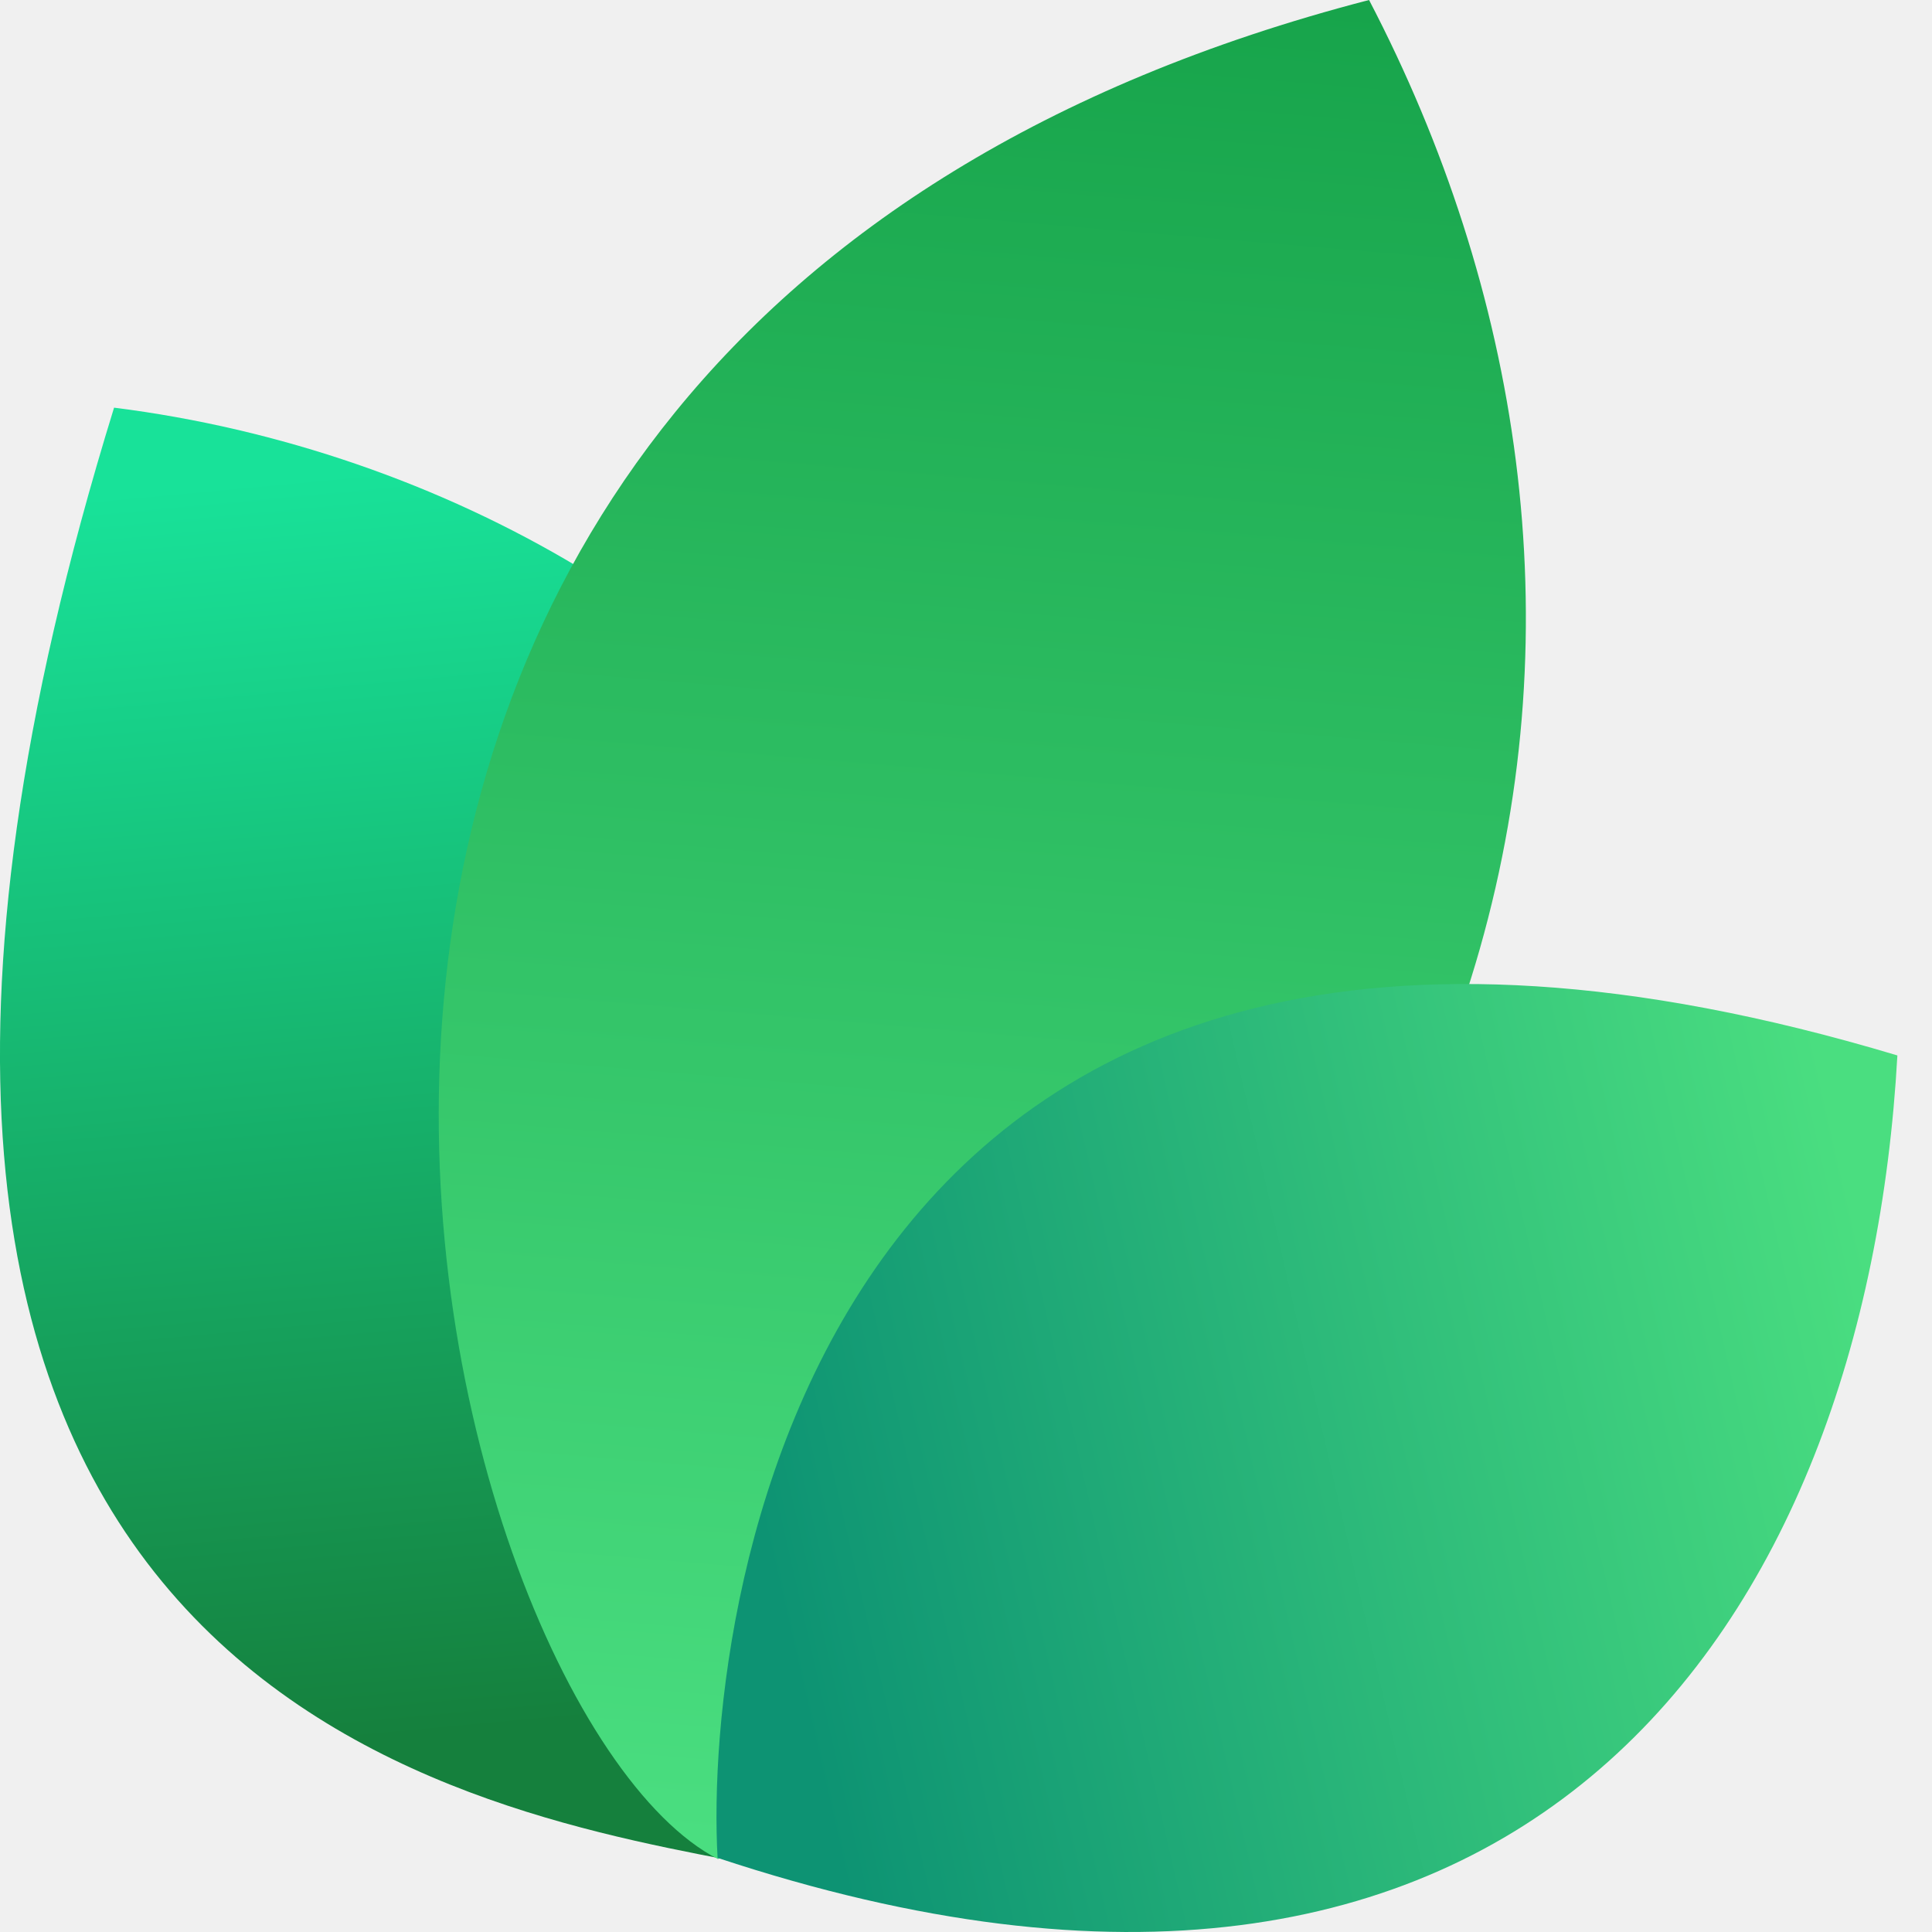
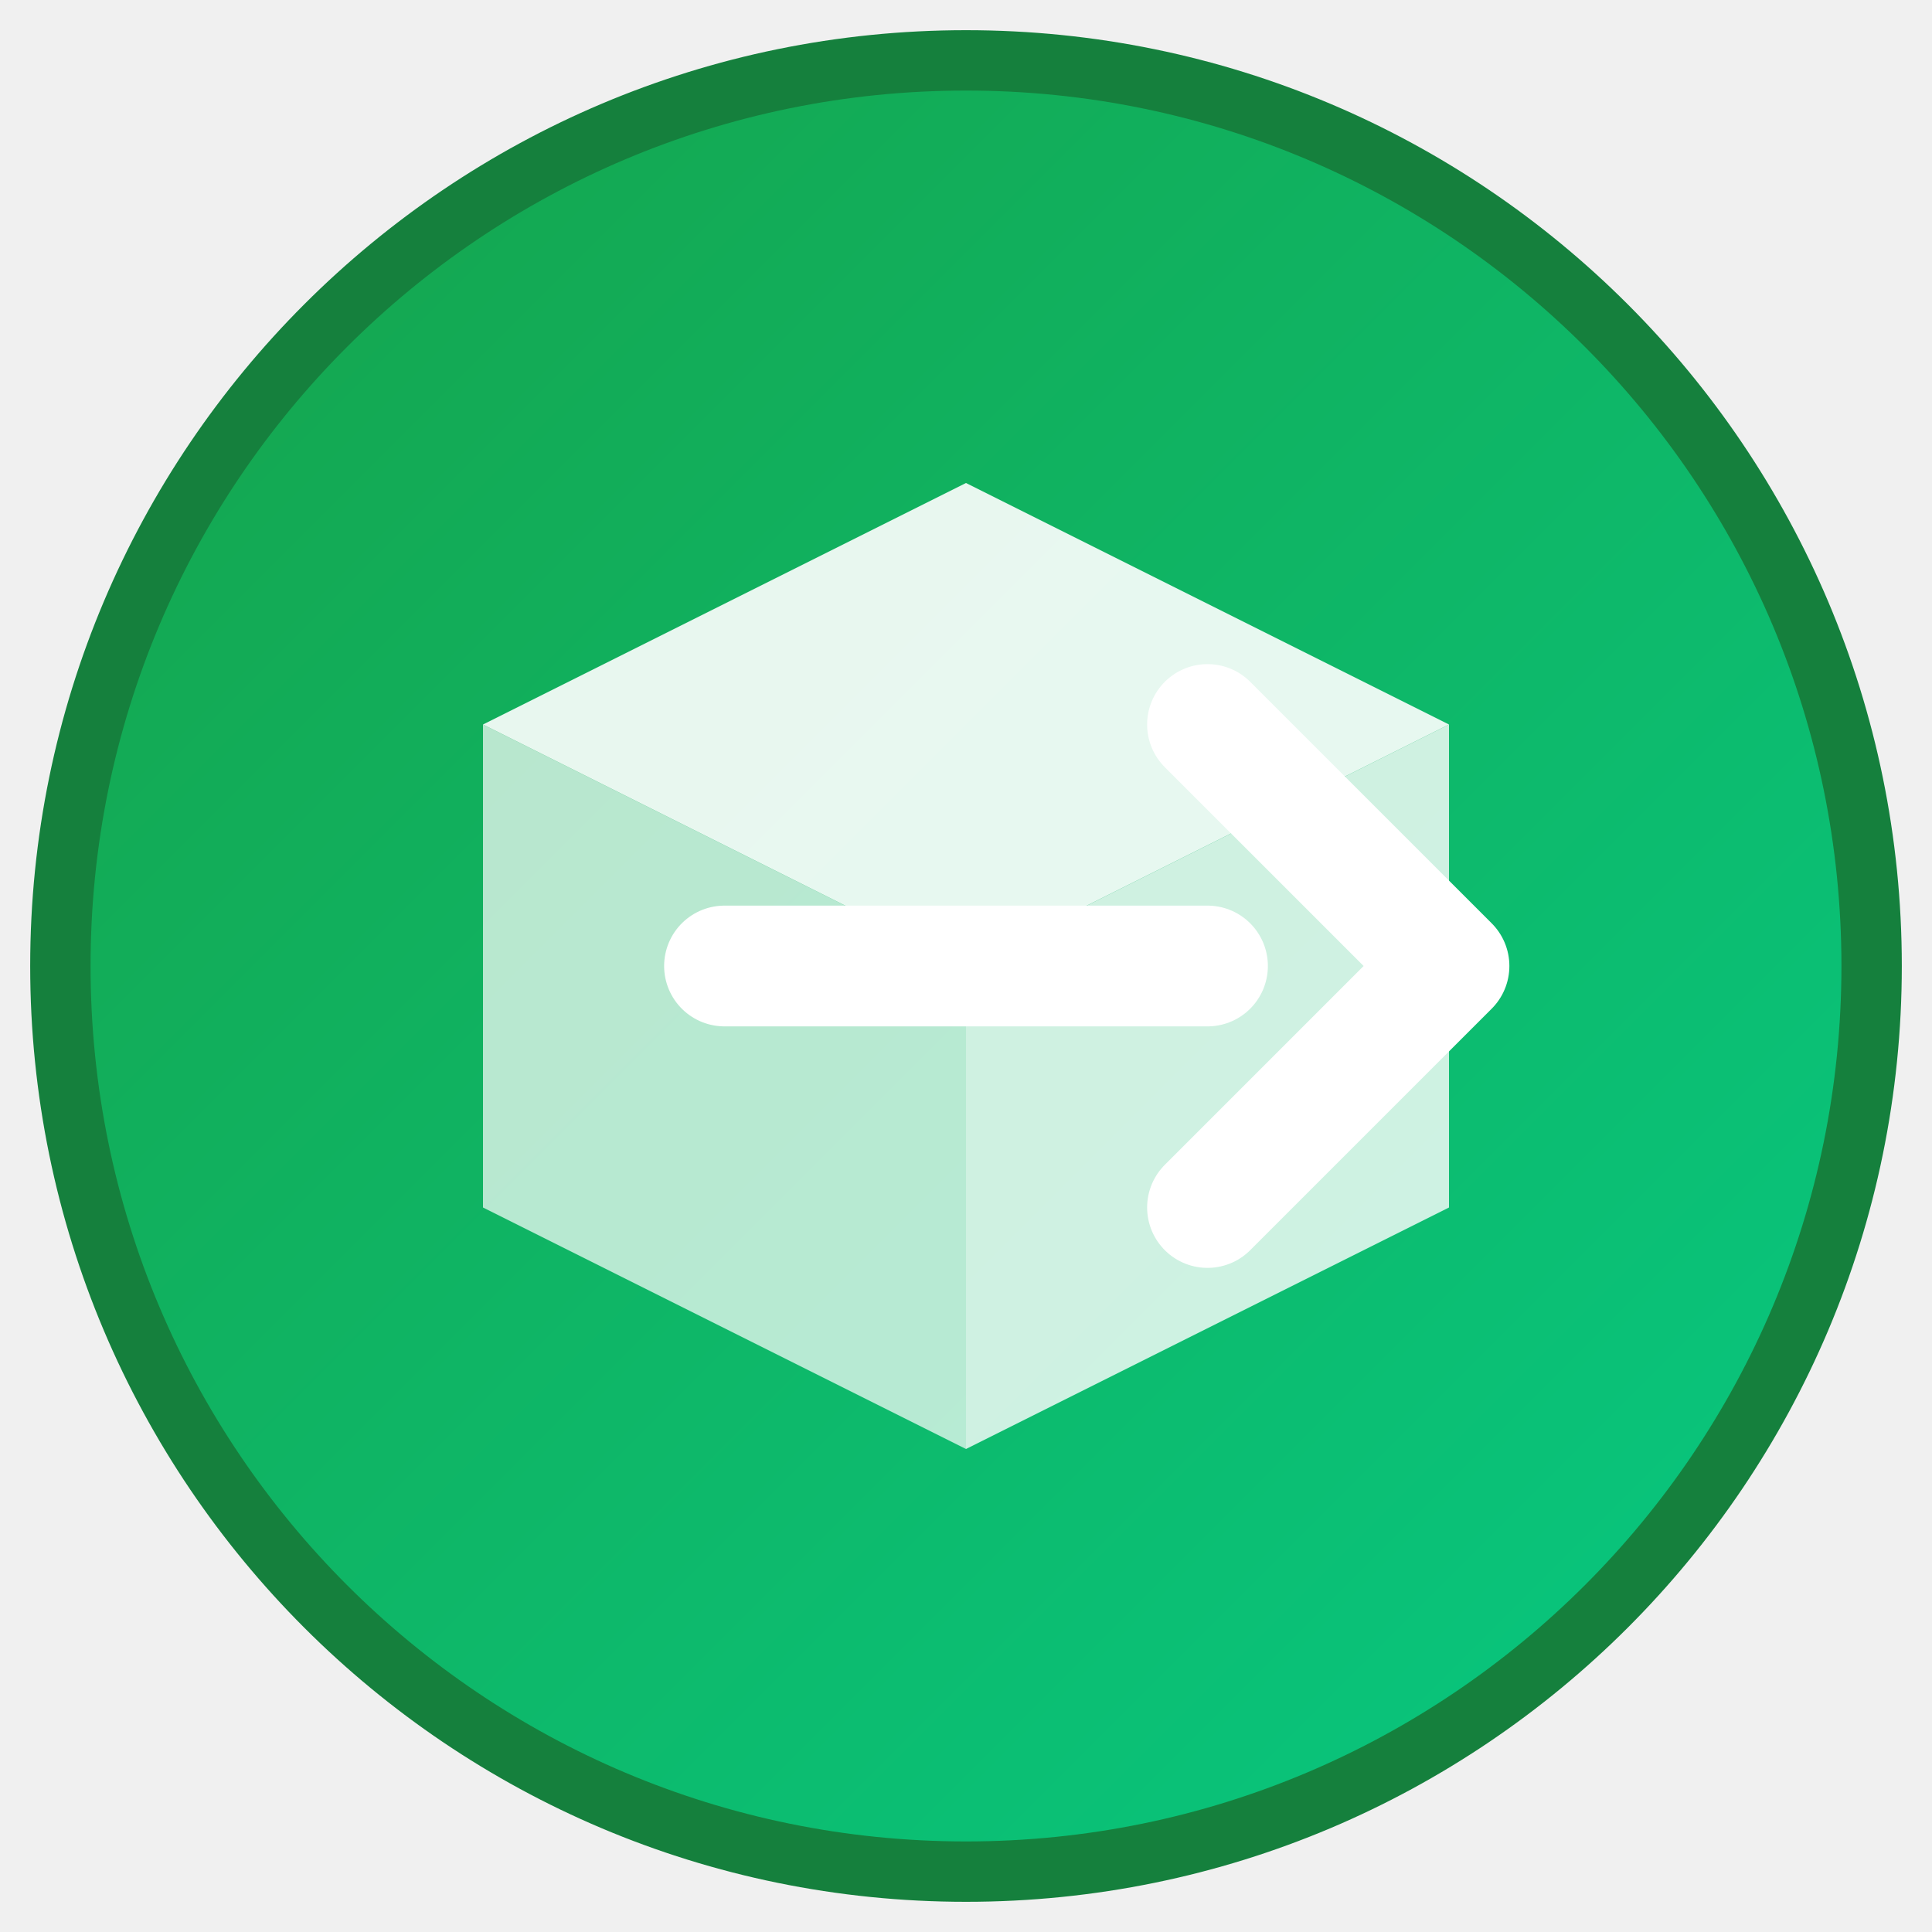
- <svg xmlns="http://www.w3.org/2000/svg" width="24" height="24" viewBox="0 0 24 24" fill="none">
-   <path d="M9.061 23.108C5.268 22.377 -3.391 20.627 1.417 5.064C9.634 6.099 16.973 14.064 9.061 23.108Z" fill="url(#paint0_linear_17557_2021)" />
-   <path d="M8.919 23.094C5.276 21.222 0.784 4.209 17.007 0C20.757 7.193 19.621 16.545 8.919 23.094Z" fill="url(#paint1_linear_17557_2021)" />
-   <path d="M8.914 23.079C8.735 19.882 10.159 9.085 23.57 13.111C23.181 20.123 18.984 26.418 8.914 23.079Z" fill="url(#paint2_linear_17557_2021)" />
+ <svg xmlns="http://www.w3.org/2000/svg" width="32" height="32" viewBox="0 0 32 32" fill="none">
  <defs>
-     <linearGradient id="paint0_linear_17557_2021" x1="3.776" y1="5.916" x2="5.232" y2="21.559" gradientUnits="userSpaceOnUse">
-       <stop stop-color="#18E299" />
-       <stop offset="1" stop-color="#15803D" />
-     </linearGradient>
-     <linearGradient id="paint1_linear_17557_2021" x1="12.171" y1="-0.718" x2="10.19" y2="22.983" gradientUnits="userSpaceOnUse">
-       <stop stop-color="#16A34A" />
-       <stop offset="1" stop-color="#4ADE80" />
-     </linearGradient>
-     <linearGradient id="paint2_linear_17557_2021" x1="23.133" y1="15.353" x2="9.338" y2="18.52" gradientUnits="userSpaceOnUse">
-       <stop stop-color="#4ADE80" />
-       <stop offset="1" stop-color="#0D9373" />
+     <linearGradient id="faviconGradient" x1="0%" y1="0%" x2="100%" y2="100%">
+       <stop offset="0%" style="stop-color:#16A34A;stop-opacity:1" />
+       <stop offset="100%" style="stop-color:#07C983;stop-opacity:1" />
    </linearGradient>
  </defs>
+   <circle cx="16" cy="16" r="15" fill="url(#faviconGradient)" stroke="#15803D" stroke-width="1" />
+   <path d="M8 12L16 8L24 12L16 16L8 12Z" fill="white" opacity="0.9" />
+   <path d="M8 12L16 16L16 24L8 20L8 12Z" fill="white" opacity="0.7" />
+   <path d="M16 16L24 12L24 20L16 24L16 16Z" fill="white" opacity="0.8" />
+   <path d="M20 12L24 16L20 20" stroke="white" stroke-width="2" stroke-linecap="round" stroke-linejoin="round" />
+   <path d="M12 16L20 16" stroke="white" stroke-width="2" stroke-linecap="round" />
</svg>
